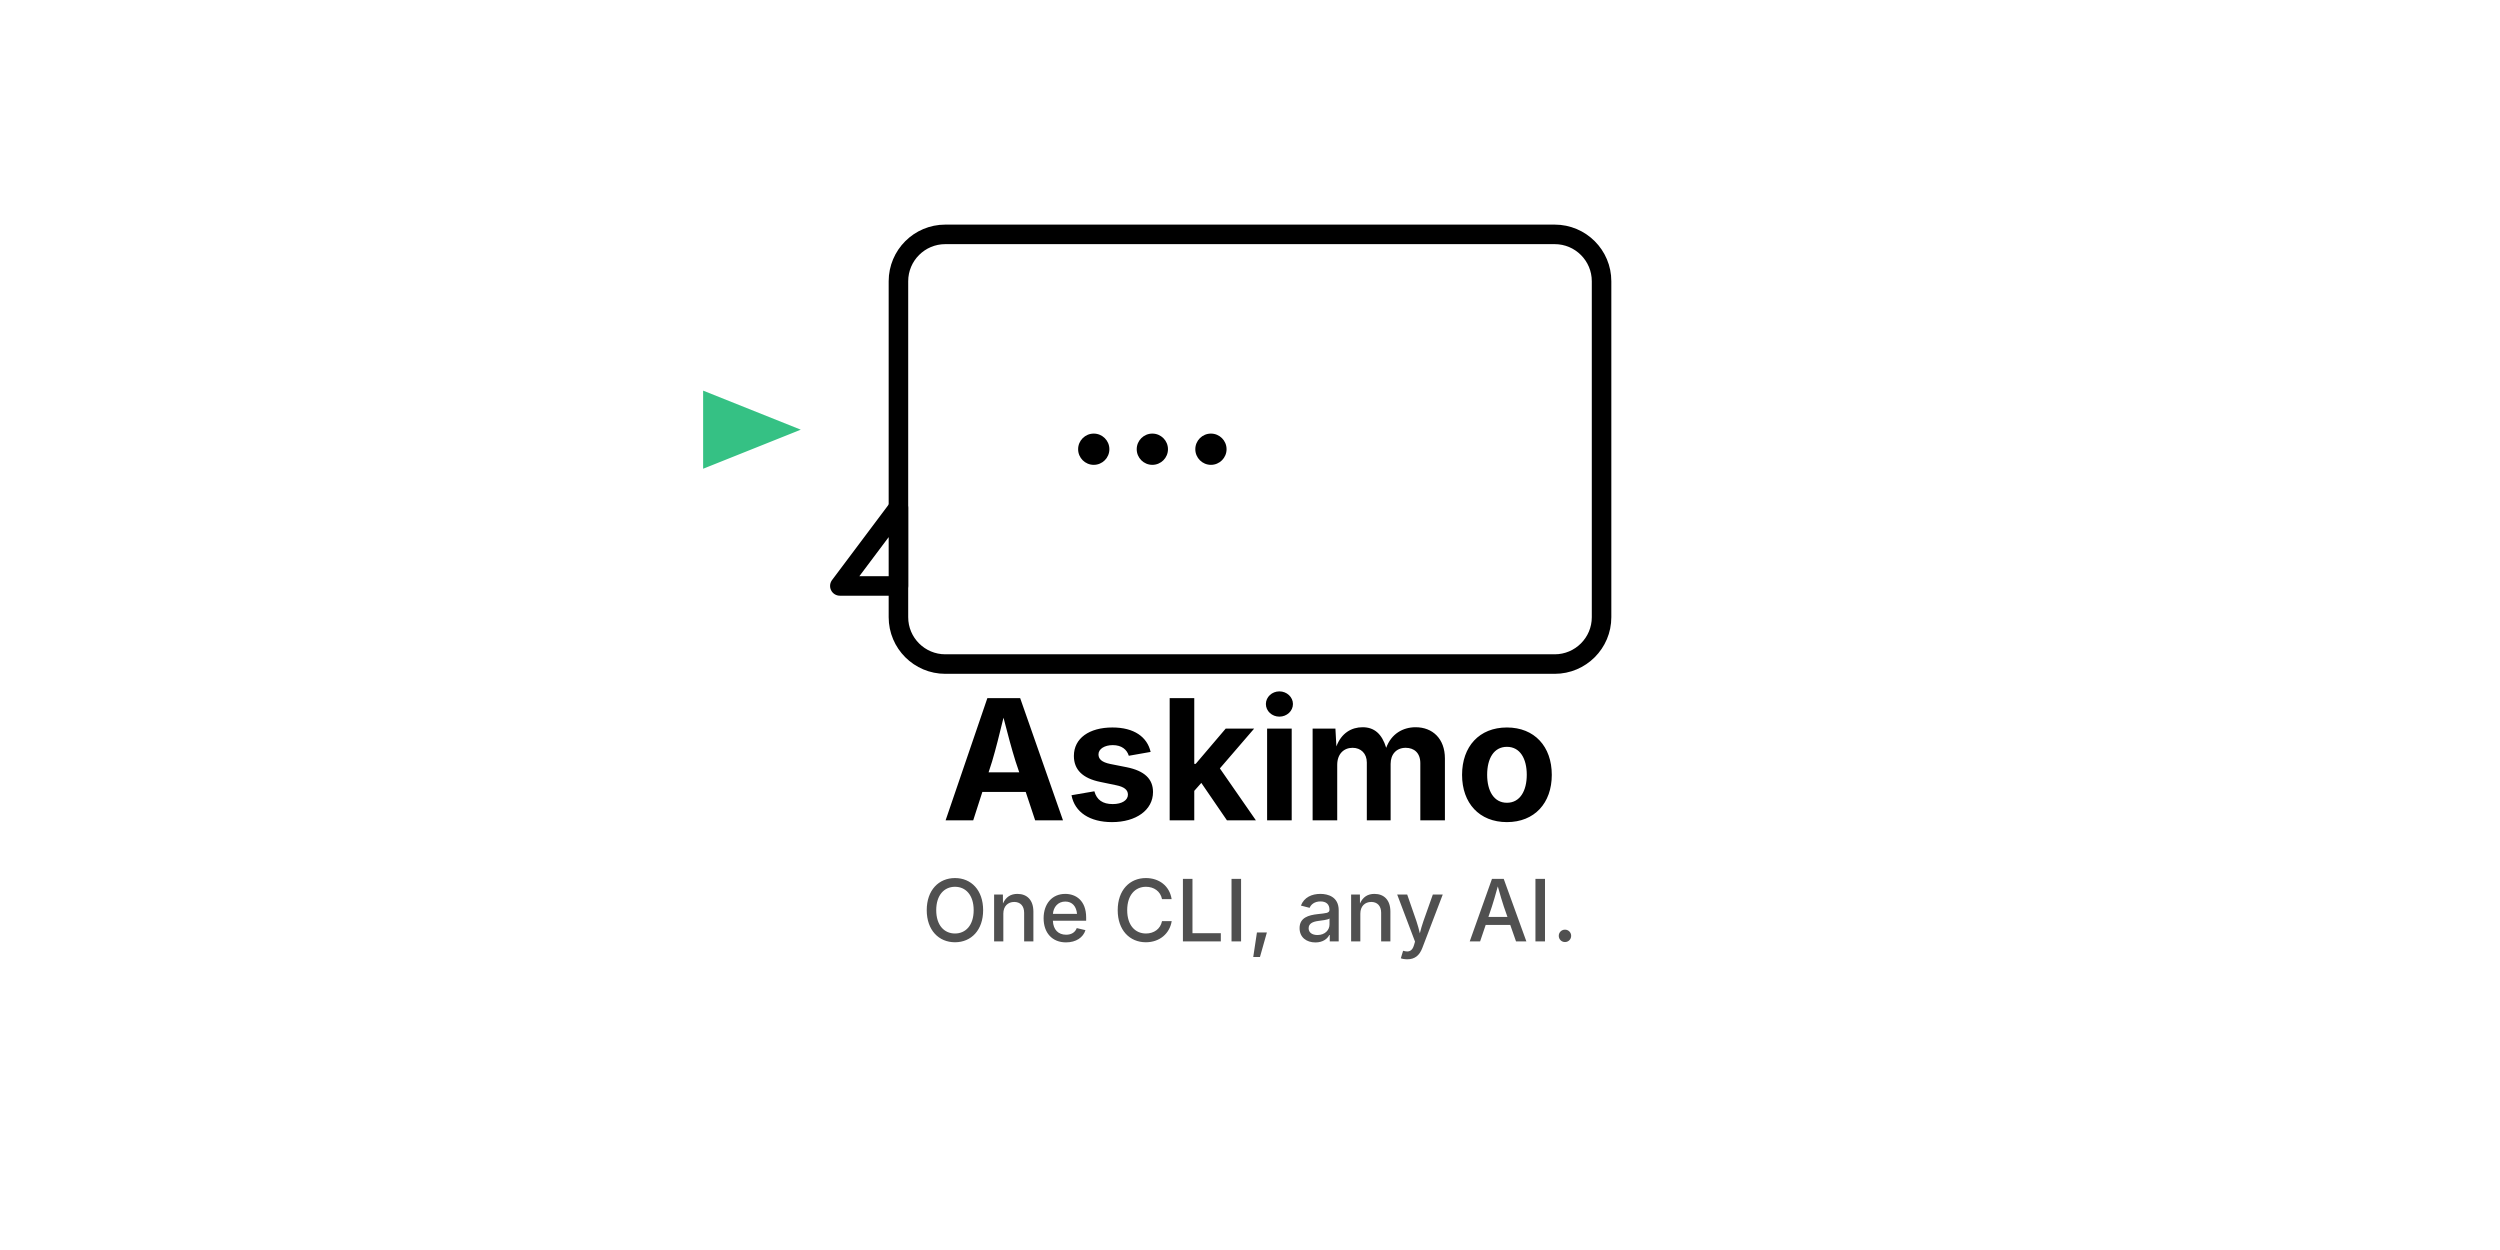
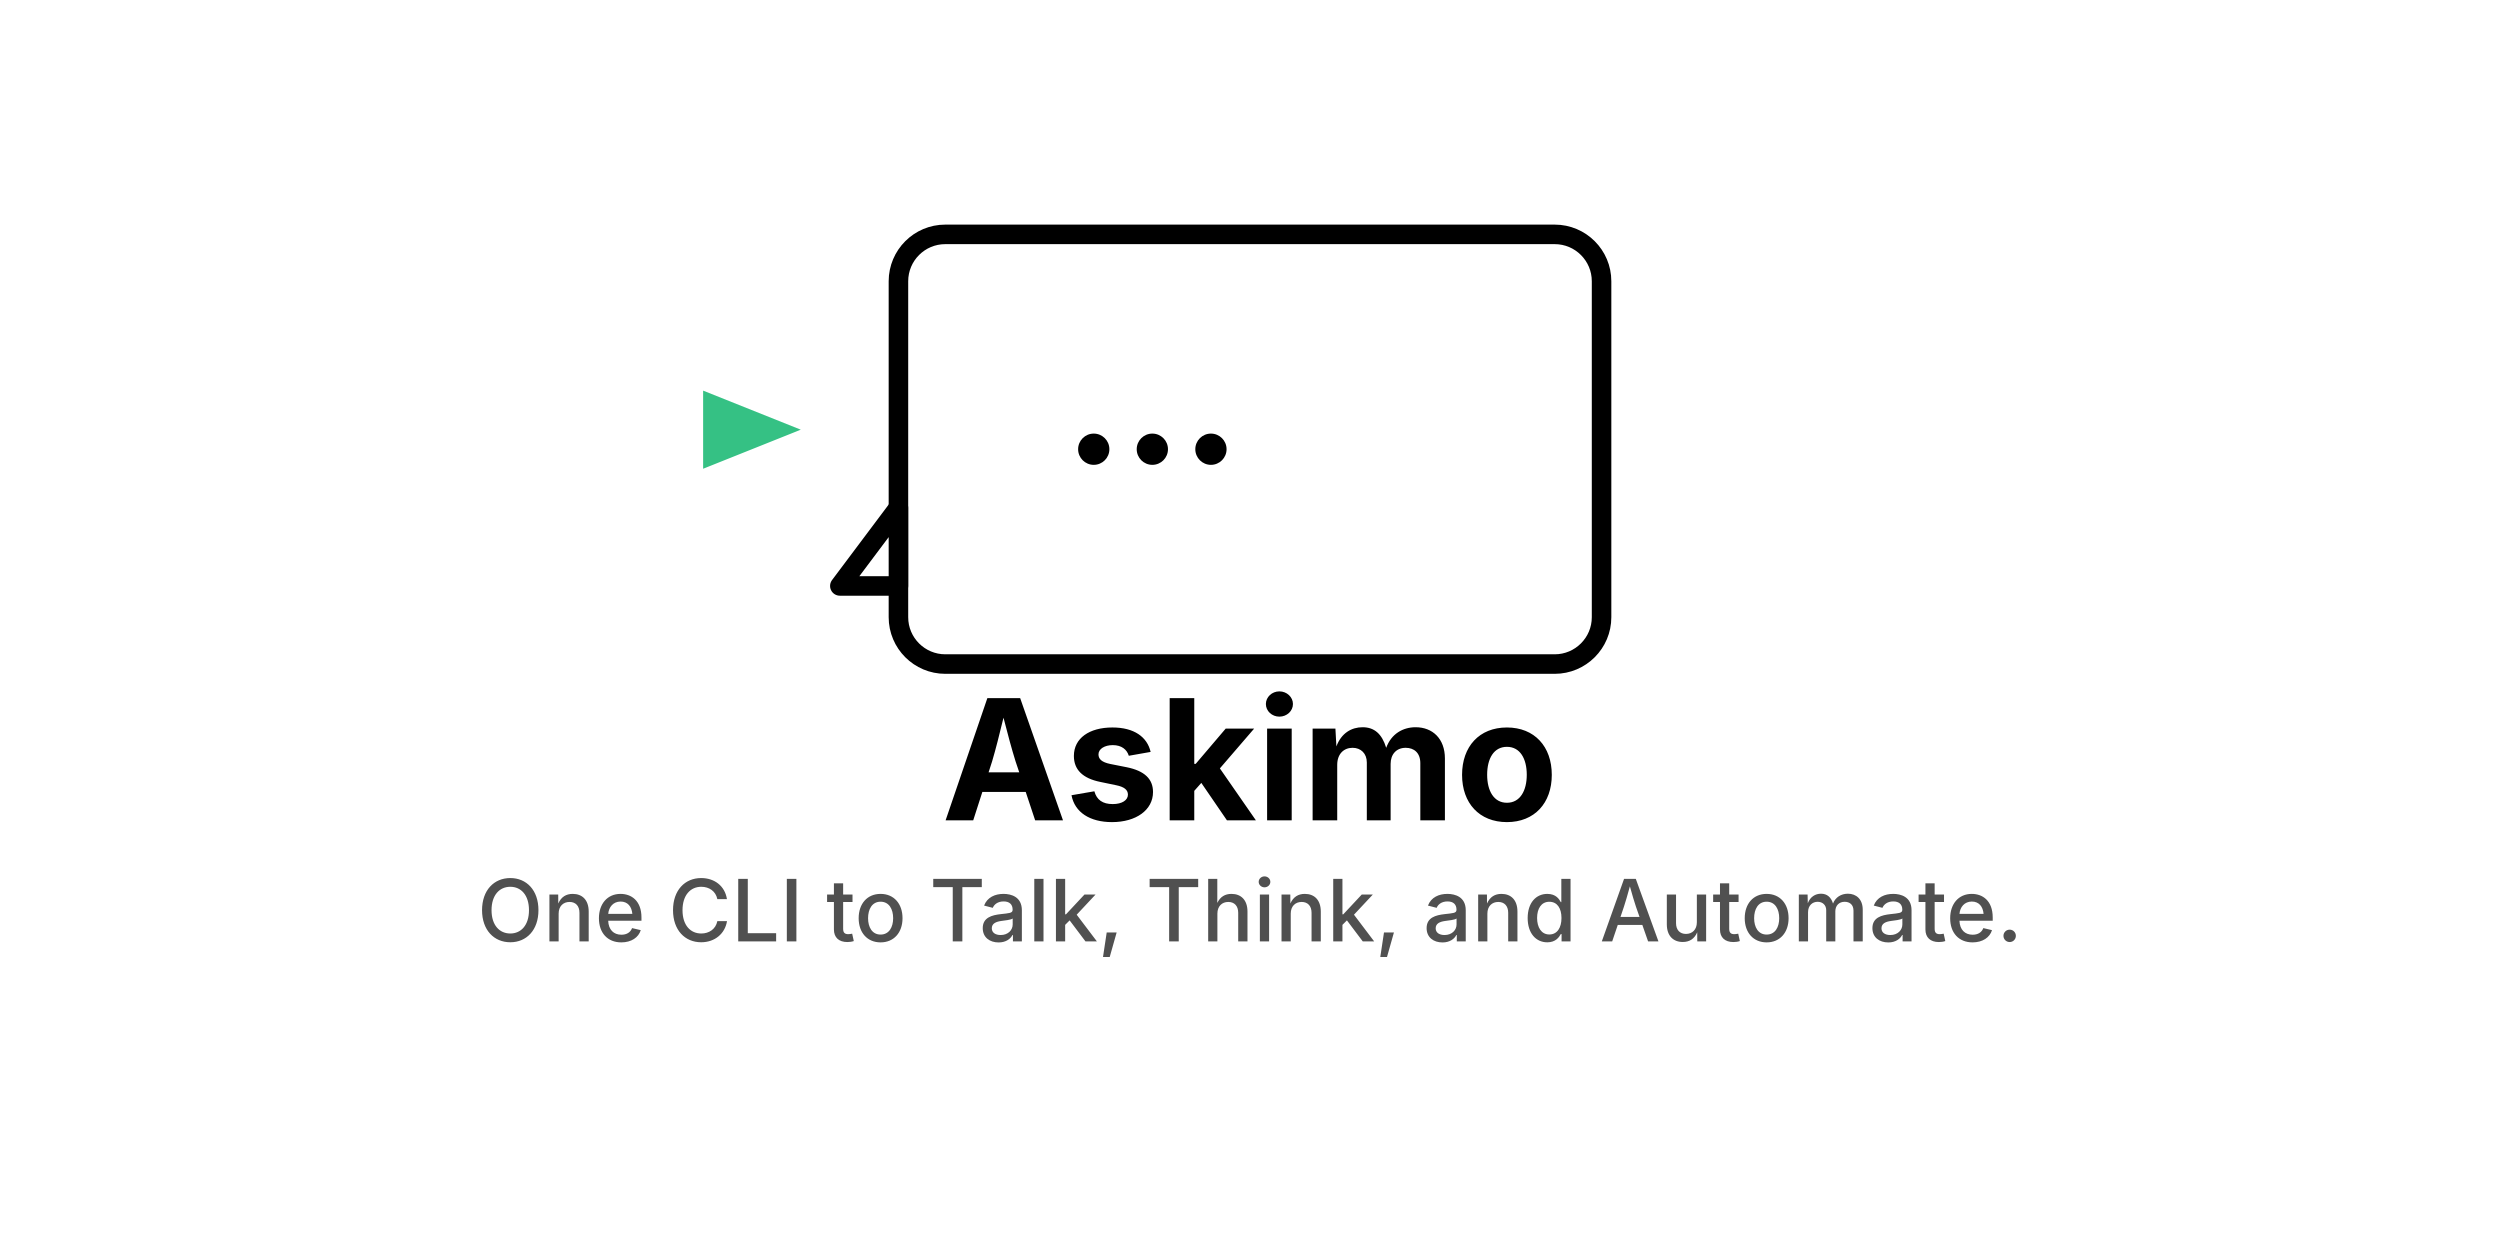
<svg xmlns="http://www.w3.org/2000/svg" width="1280" height="640" viewBox="0 0 1280 640" role="img" aria-label="Askimo - AI at your command line.">
  <rect width="100%" height="100%" fill="#FFFFFF" />
  <g stroke="#000000" stroke-width="10" fill="none" stroke-linecap="round" stroke-linejoin="round">
    <rect x="460" y="120" width="360" height="220" rx="24" ry="24" />
    <polygon points="460,260 430,300 460,300" fill="#FFFFFF" stroke="#000000" />
  </g>
  <circle cx="560" cy="230" r="8" fill="#000000" />
  <circle cx="590" cy="230" r="8" fill="#000000" />
  <circle cx="620" cy="230" r="8" fill="#000000" />
  <polygon points="410,220 360,200 360,240" fill="#35C184" />
  <g font-family="Inter, Segoe UI, DejaVu Sans, Helvetica Neue, Arial, sans-serif" text-anchor="middle">
    <text x="640" y="420" font-size="86" font-weight="700" fill="#000000">Askimo</text>
-     <text x="640" y="482" font-size="44" font-weight="500" fill="#505050">One CLI, any AI.</text>
+     <text x="640" y="482" font-size="44" font-weight="500" fill="#505050">One CLI to Talk, Think, and Automate.</text>
  </g>
</svg>
